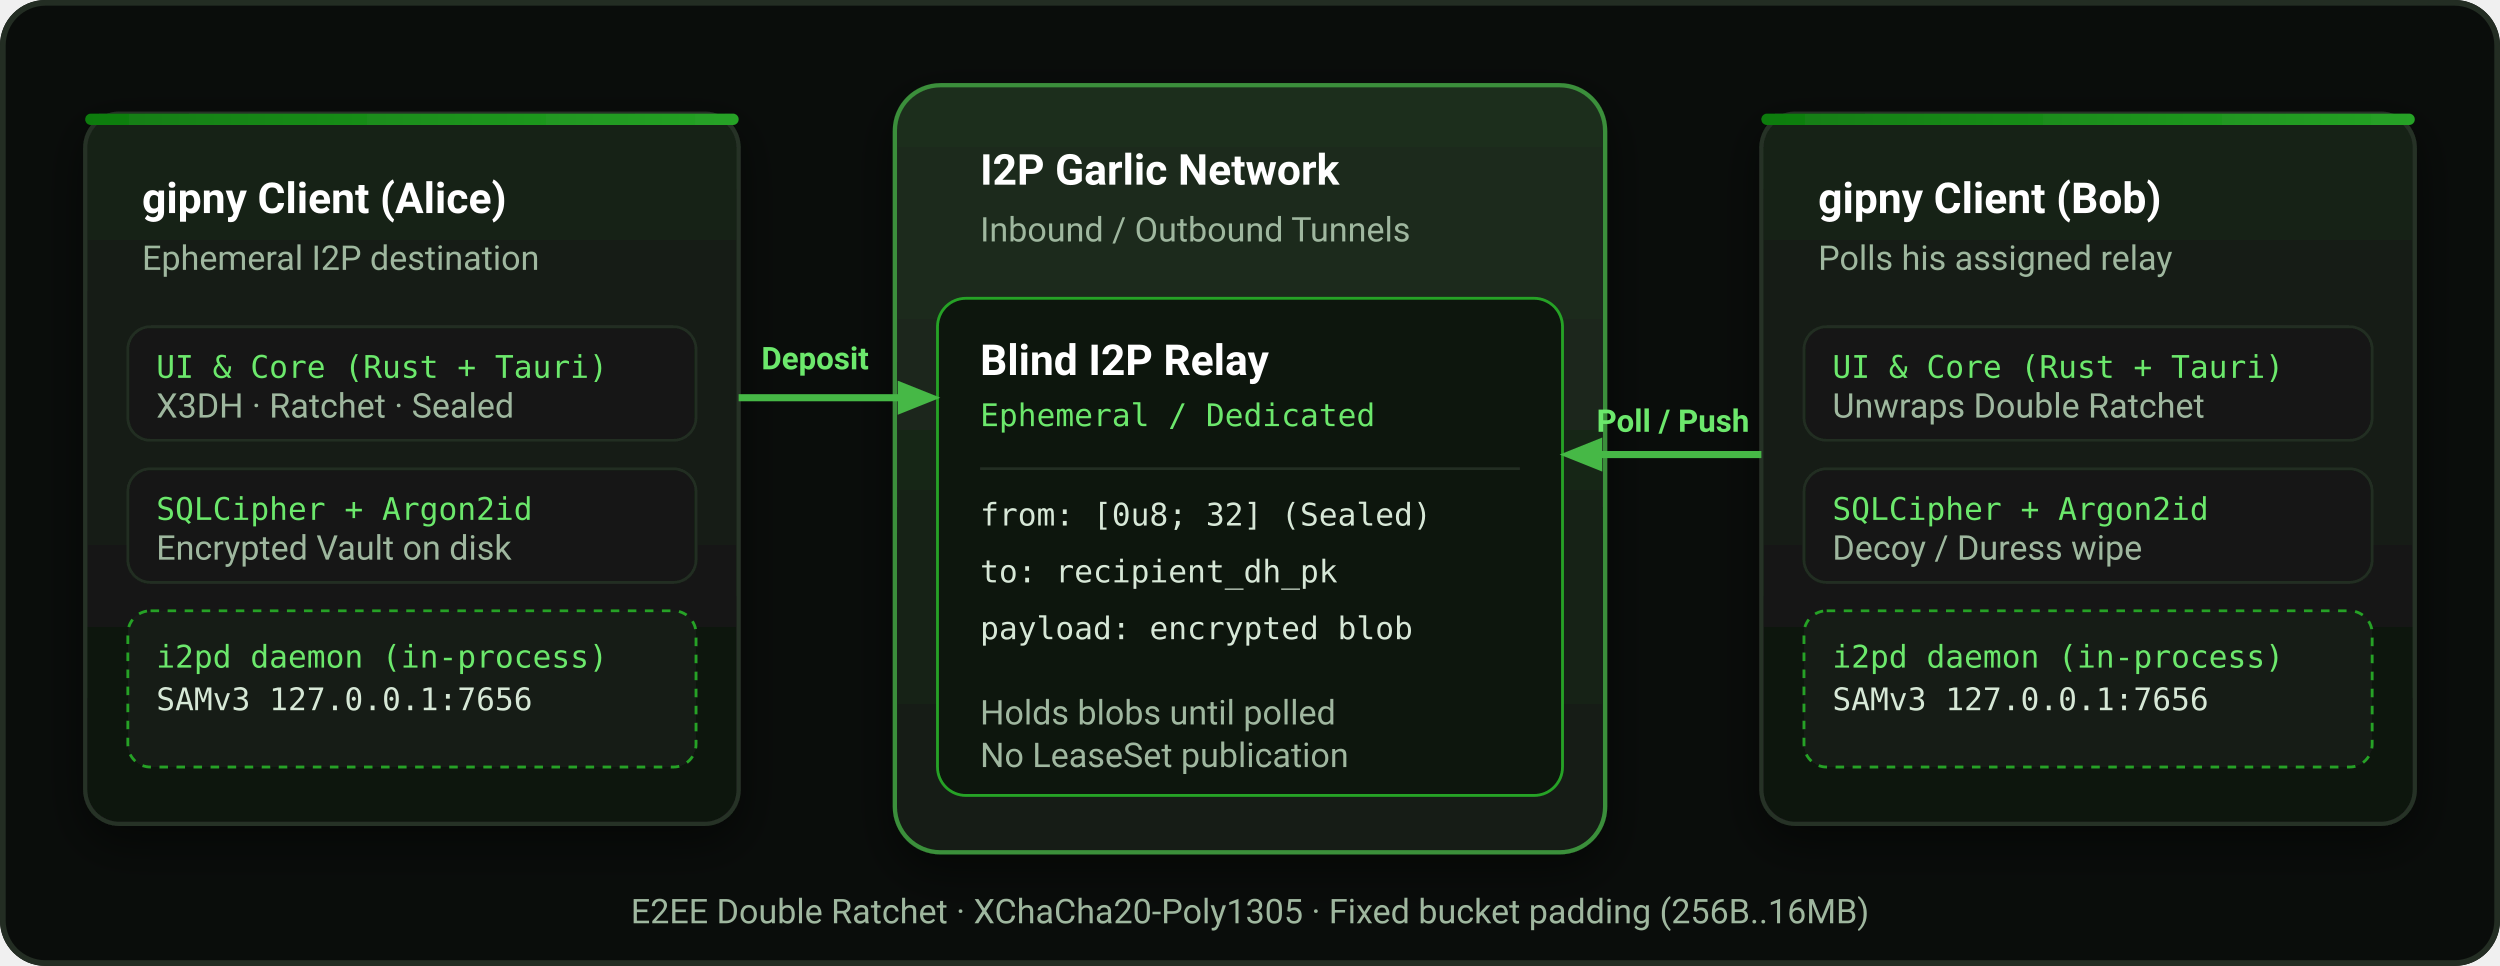
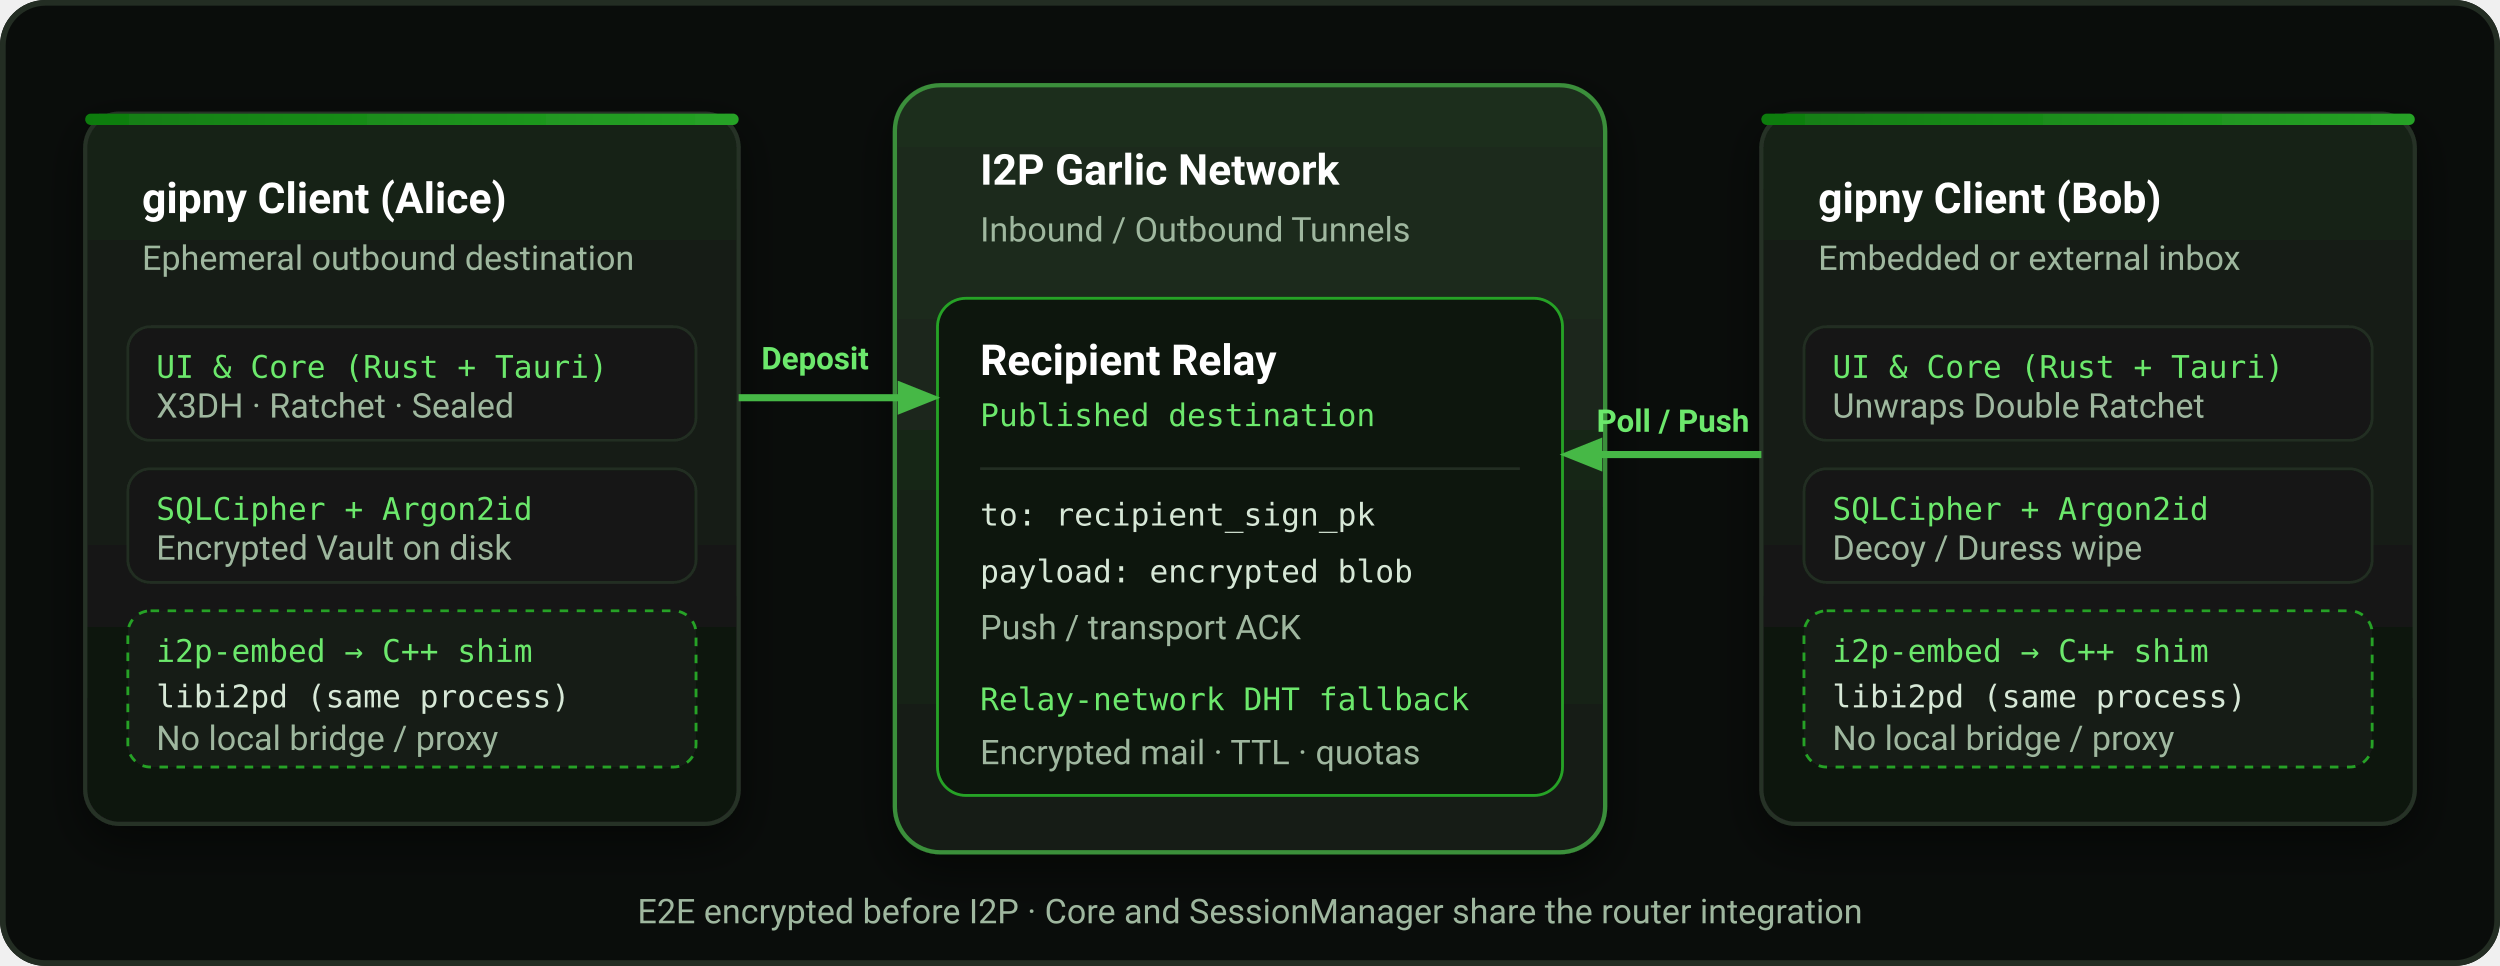
- <svg xmlns="http://www.w3.org/2000/svg" viewBox="0 0 880 340" width="100%" height="auto">
+ <svg xmlns="http://www.w3.org/2000/svg" viewBox="0 0 880 340" width="100%" height="auto" role="img" aria-labelledby="architecture-title architecture-description">
  <defs>
    <linearGradient id="cardGrad" x1="0" y1="0" x2="0" y2="1">
      <stop offset="0%" stop-color="#182218" />
      <stop offset="100%" stop-color="#0f140f" />
    </linearGradient>
    <linearGradient id="accentGrad" x1="0" y1="0" x2="1" y2="0">
      <stop offset="0%" stop-color="#107c10" />
      <stop offset="100%" stop-color="#26a226" />
    </linearGradient>
    <linearGradient id="relayGrad" x1="0" y1="0" x2="0" y2="1">
      <stop offset="0%" stop-color="#1e2e1e" />
      <stop offset="100%" stop-color="#141c14" />
    </linearGradient>
    <filter id="shadow" x="-10%" y="-10%" width="120%" height="120%">
      <feDropShadow dx="0" dy="6" stdDeviation="8" flood-color="#000" flood-opacity="0.5" />
    </filter>
    <marker id="arrow" viewBox="0 0 10 10" refX="6" refY="5" markerWidth="6" markerHeight="6" orient="auto-start-reverse">
      <path d="M 0 1 L 10 5 L 0 9 z" fill="#46b846" />
    </marker>
  </defs>
  <style>
    .title { font-family: -apple-system, BlinkMacSystemFont, "Segoe UI", Roboto, sans-serif; font-size: 15px; font-weight: 700; fill: #ffffff; }
    .subtitle { font-family: -apple-system, BlinkMacSystemFont, "Segoe UI", Roboto, sans-serif; font-size: 12px; fill: #9fb79f; }
    .badge { font-family: "SFMono-Regular", Consolas, Menlo, monospace; font-size: 11px; fill: #6ce86c; }
    .code { font-family: "SFMono-Regular", Consolas, Menlo, monospace; font-size: 11px; fill: #d7e8d7; }
    .label { font-family: -apple-system, BlinkMacSystemFont, "Segoe UI", Roboto, sans-serif; font-size: 11px; fill: #6ce86c; font-weight: 600; }
  </style>
  <rect width="880" height="340" rx="16" fill="#0a0d0b" />
  <rect width="878" height="338" x="1" y="1" rx="15" fill="none" stroke="#232d23" stroke-width="2" />
  <g filter="url(#shadow)">
    <rect x="30" y="40" width="230" height="250" rx="12" fill="url(#cardGrad)" stroke="#263026" stroke-width="1.5" />
    <rect x="30" y="40" width="230" height="4" rx="2" fill="url(#accentGrad)" />
    <text x="50" y="75" class="title">gipny Client (Alice)</text>
-     <text x="50" y="95" class="subtitle">Ephemeral I2P destination</text>
+     <text x="50" y="95" class="subtitle">Ephemeral outbound destination</text>
    <rect x="45" y="115" width="200" height="40" rx="8" fill="#121712" stroke="#232d23" />
    <text x="55" y="133" class="badge">UI &amp; Core (Rust + Tauri)</text>
    <text x="55" y="147" class="subtitle">X3DH · Ratchet · Sealed</text>
    <rect x="45" y="165" width="200" height="40" rx="8" fill="#121712" stroke="#232d23" />
    <text x="55" y="183" class="badge">SQLCipher + Argon2id</text>
    <text x="55" y="197" class="subtitle">Encrypted Vault on disk</text>
    <rect x="45" y="215" width="200" height="55" rx="8" fill="#141c14" stroke="#26a226" stroke-dasharray="3 3" />
-     <text x="55" y="235" class="badge">i2pd daemon (in-process)</text>
-     <text x="55" y="250" class="code">SAMv3 127.0.0.1:7656</text>
+     <text x="55" y="233" class="badge">i2p-embed → C++ shim</text>
+     <text x="55" y="249" class="code">libi2pd (same process)</text>
+     <text x="55" y="264" class="subtitle">No local bridge / proxy</text>
  </g>
  <g filter="url(#shadow)">
    <rect x="315" y="30" width="250" height="270" rx="16" fill="url(#relayGrad)" stroke="#3a8f3a" stroke-width="1.5" />
    <text x="345" y="65" class="title">I2P Garlic Network</text>
    <text x="345" y="85" class="subtitle">Inbound / Outbound Tunnels</text>
    <rect x="330" y="105" width="220" height="175" rx="10" fill="#0d140d" stroke="#26a226" />
-     <text x="345" y="132" class="title" fill="#6ce86c">Blind I2P Relay</text>
-     <text x="345" y="150" class="badge">Ephemeral / Dedicated</text>
+     <text x="345" y="132" class="title" fill="#6ce86c">Recipient Relay</text>
+     <text x="345" y="150" class="badge">Published destination</text>
    <path d="M 345 165 L 535 165" stroke="#232d23" stroke-width="1" />
-     <text x="345" y="185" class="code">from: [0u8; 32] (Sealed)</text>
-     <text x="345" y="205" class="code">to:   recipient_dh_pk</text>
-     <text x="345" y="225" class="code">payload: encrypted blob</text>
-     <text x="345" y="255" class="subtitle">Holds blobs until polled</text>
-     <text x="345" y="270" class="subtitle">No LeaseSet publication</text>
+     <text x="345" y="185" class="code">to: recipient_sign_pk</text>
+     <text x="345" y="205" class="code">payload: encrypted blob</text>
+     <text x="345" y="225" class="subtitle">Push / transport ACK</text>
+     <text x="345" y="250" class="badge">Relay-network DHT fallback</text>
+     <text x="345" y="269" class="subtitle">Encrypted mail · TTL · quotas</text>
  </g>
  <g filter="url(#shadow)">
    <rect x="620" y="40" width="230" height="250" rx="12" fill="url(#cardGrad)" stroke="#263026" stroke-width="1.5" />
    <rect x="620" y="40" width="230" height="4" rx="2" fill="url(#accentGrad)" />
    <text x="640" y="75" class="title">gipny Client (Bob)</text>
-     <text x="640" y="95" class="subtitle">Polls his assigned relay</text>
+     <text x="640" y="95" class="subtitle">Embedded or external inbox</text>
    <rect x="635" y="115" width="200" height="40" rx="8" fill="#121712" stroke="#232d23" />
    <text x="645" y="133" class="badge">UI &amp; Core (Rust + Tauri)</text>
    <text x="645" y="147" class="subtitle">Unwraps Double Ratchet</text>
    <rect x="635" y="165" width="200" height="40" rx="8" fill="#121712" stroke="#232d23" />
    <text x="645" y="183" class="badge">SQLCipher + Argon2id</text>
    <text x="645" y="197" class="subtitle">Decoy / Duress wipe</text>
    <rect x="635" y="215" width="200" height="55" rx="8" fill="#141c14" stroke="#26a226" stroke-dasharray="3 3" />
-     <text x="645" y="235" class="badge">i2pd daemon (in-process)</text>
-     <text x="645" y="250" class="code">SAMv3 127.0.0.1:7656</text>
+     <text x="645" y="233" class="badge">i2p-embed → C++ shim</text>
+     <text x="645" y="249" class="code">libi2pd (same process)</text>
+     <text x="645" y="264" class="subtitle">No local bridge / proxy</text>
  </g>
  <path d="M 260 140 L 325 140" stroke="#46b846" stroke-width="2.5" marker-end="url(#arrow)" />
  <text x="268" y="130" class="label">Deposit</text>
  <path d="M 620 160 L 555 160" stroke="#46b846" stroke-width="2.5" marker-end="url(#arrow)" />
  <text x="562" y="152" class="label">Poll / Push</text>
-   <text x="440" y="325" text-anchor="middle" class="subtitle">E2EE Double Ratchet · XChaCha20-Poly1305 · Fixed bucket padding (256B..16MB)</text>
+   <text x="440" y="325" text-anchor="middle" class="subtitle">E2E encrypted before I2P · Core and SessionManager share the router integration</text>
</svg>
